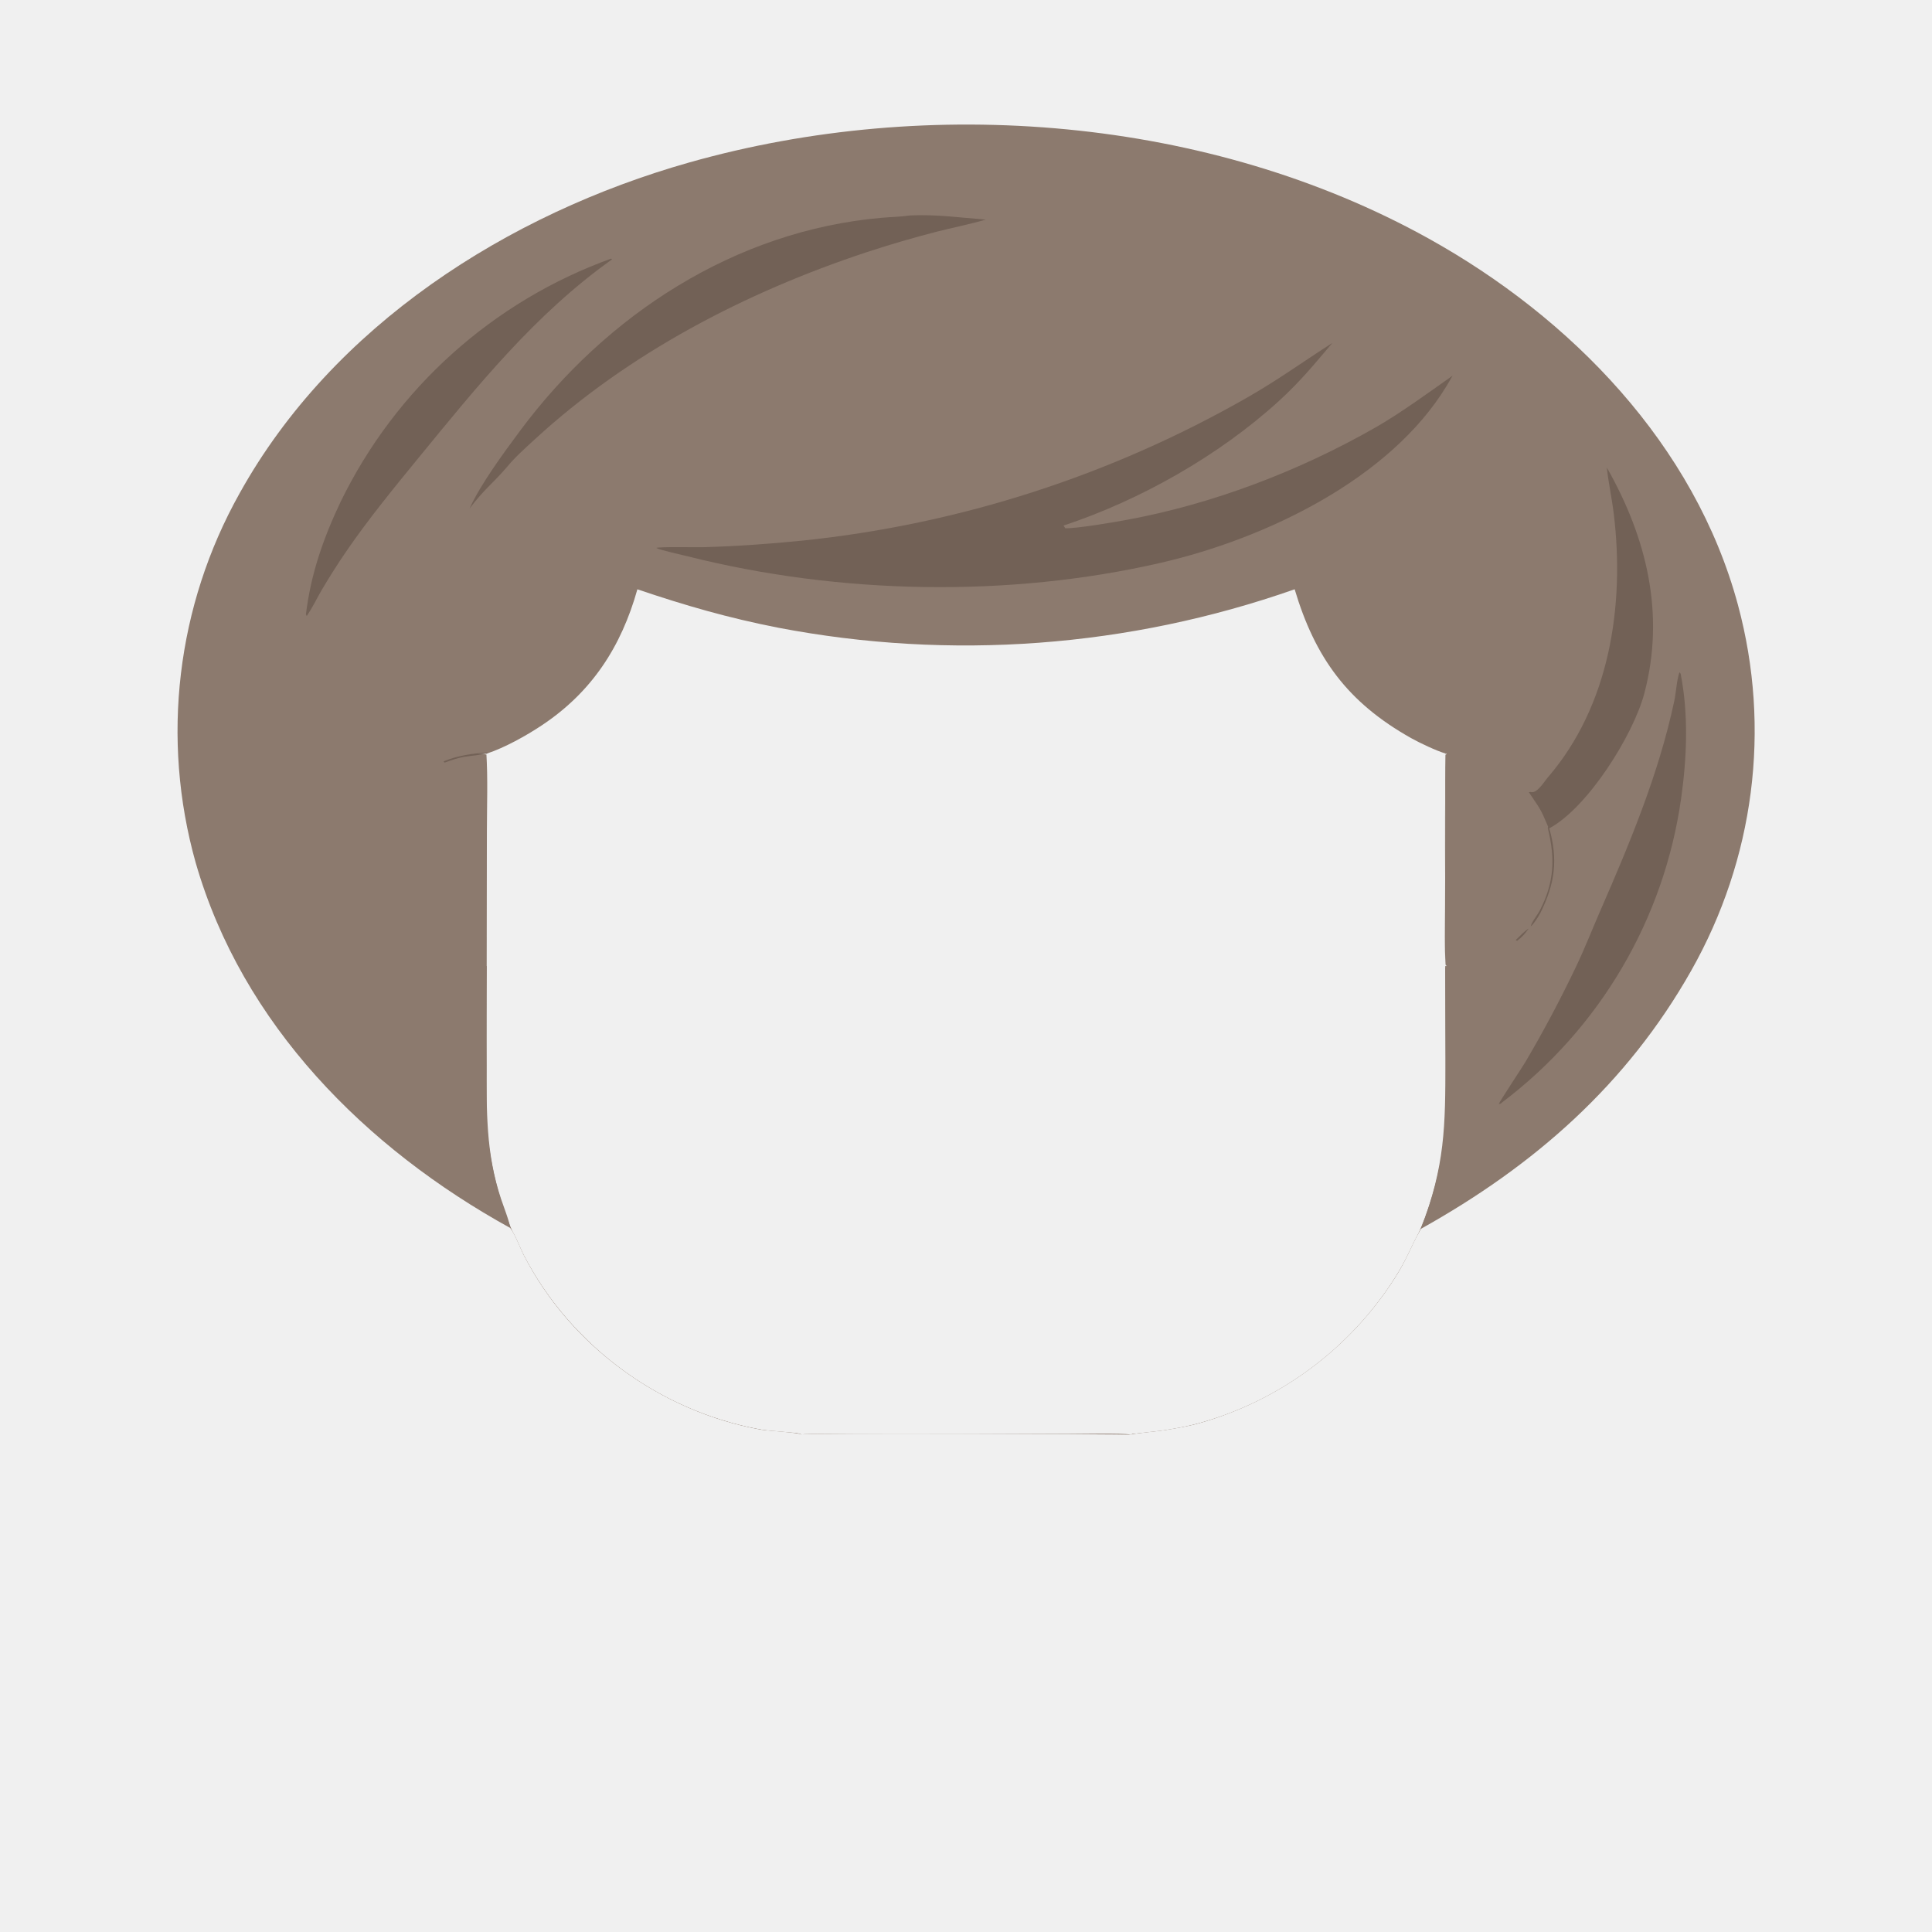
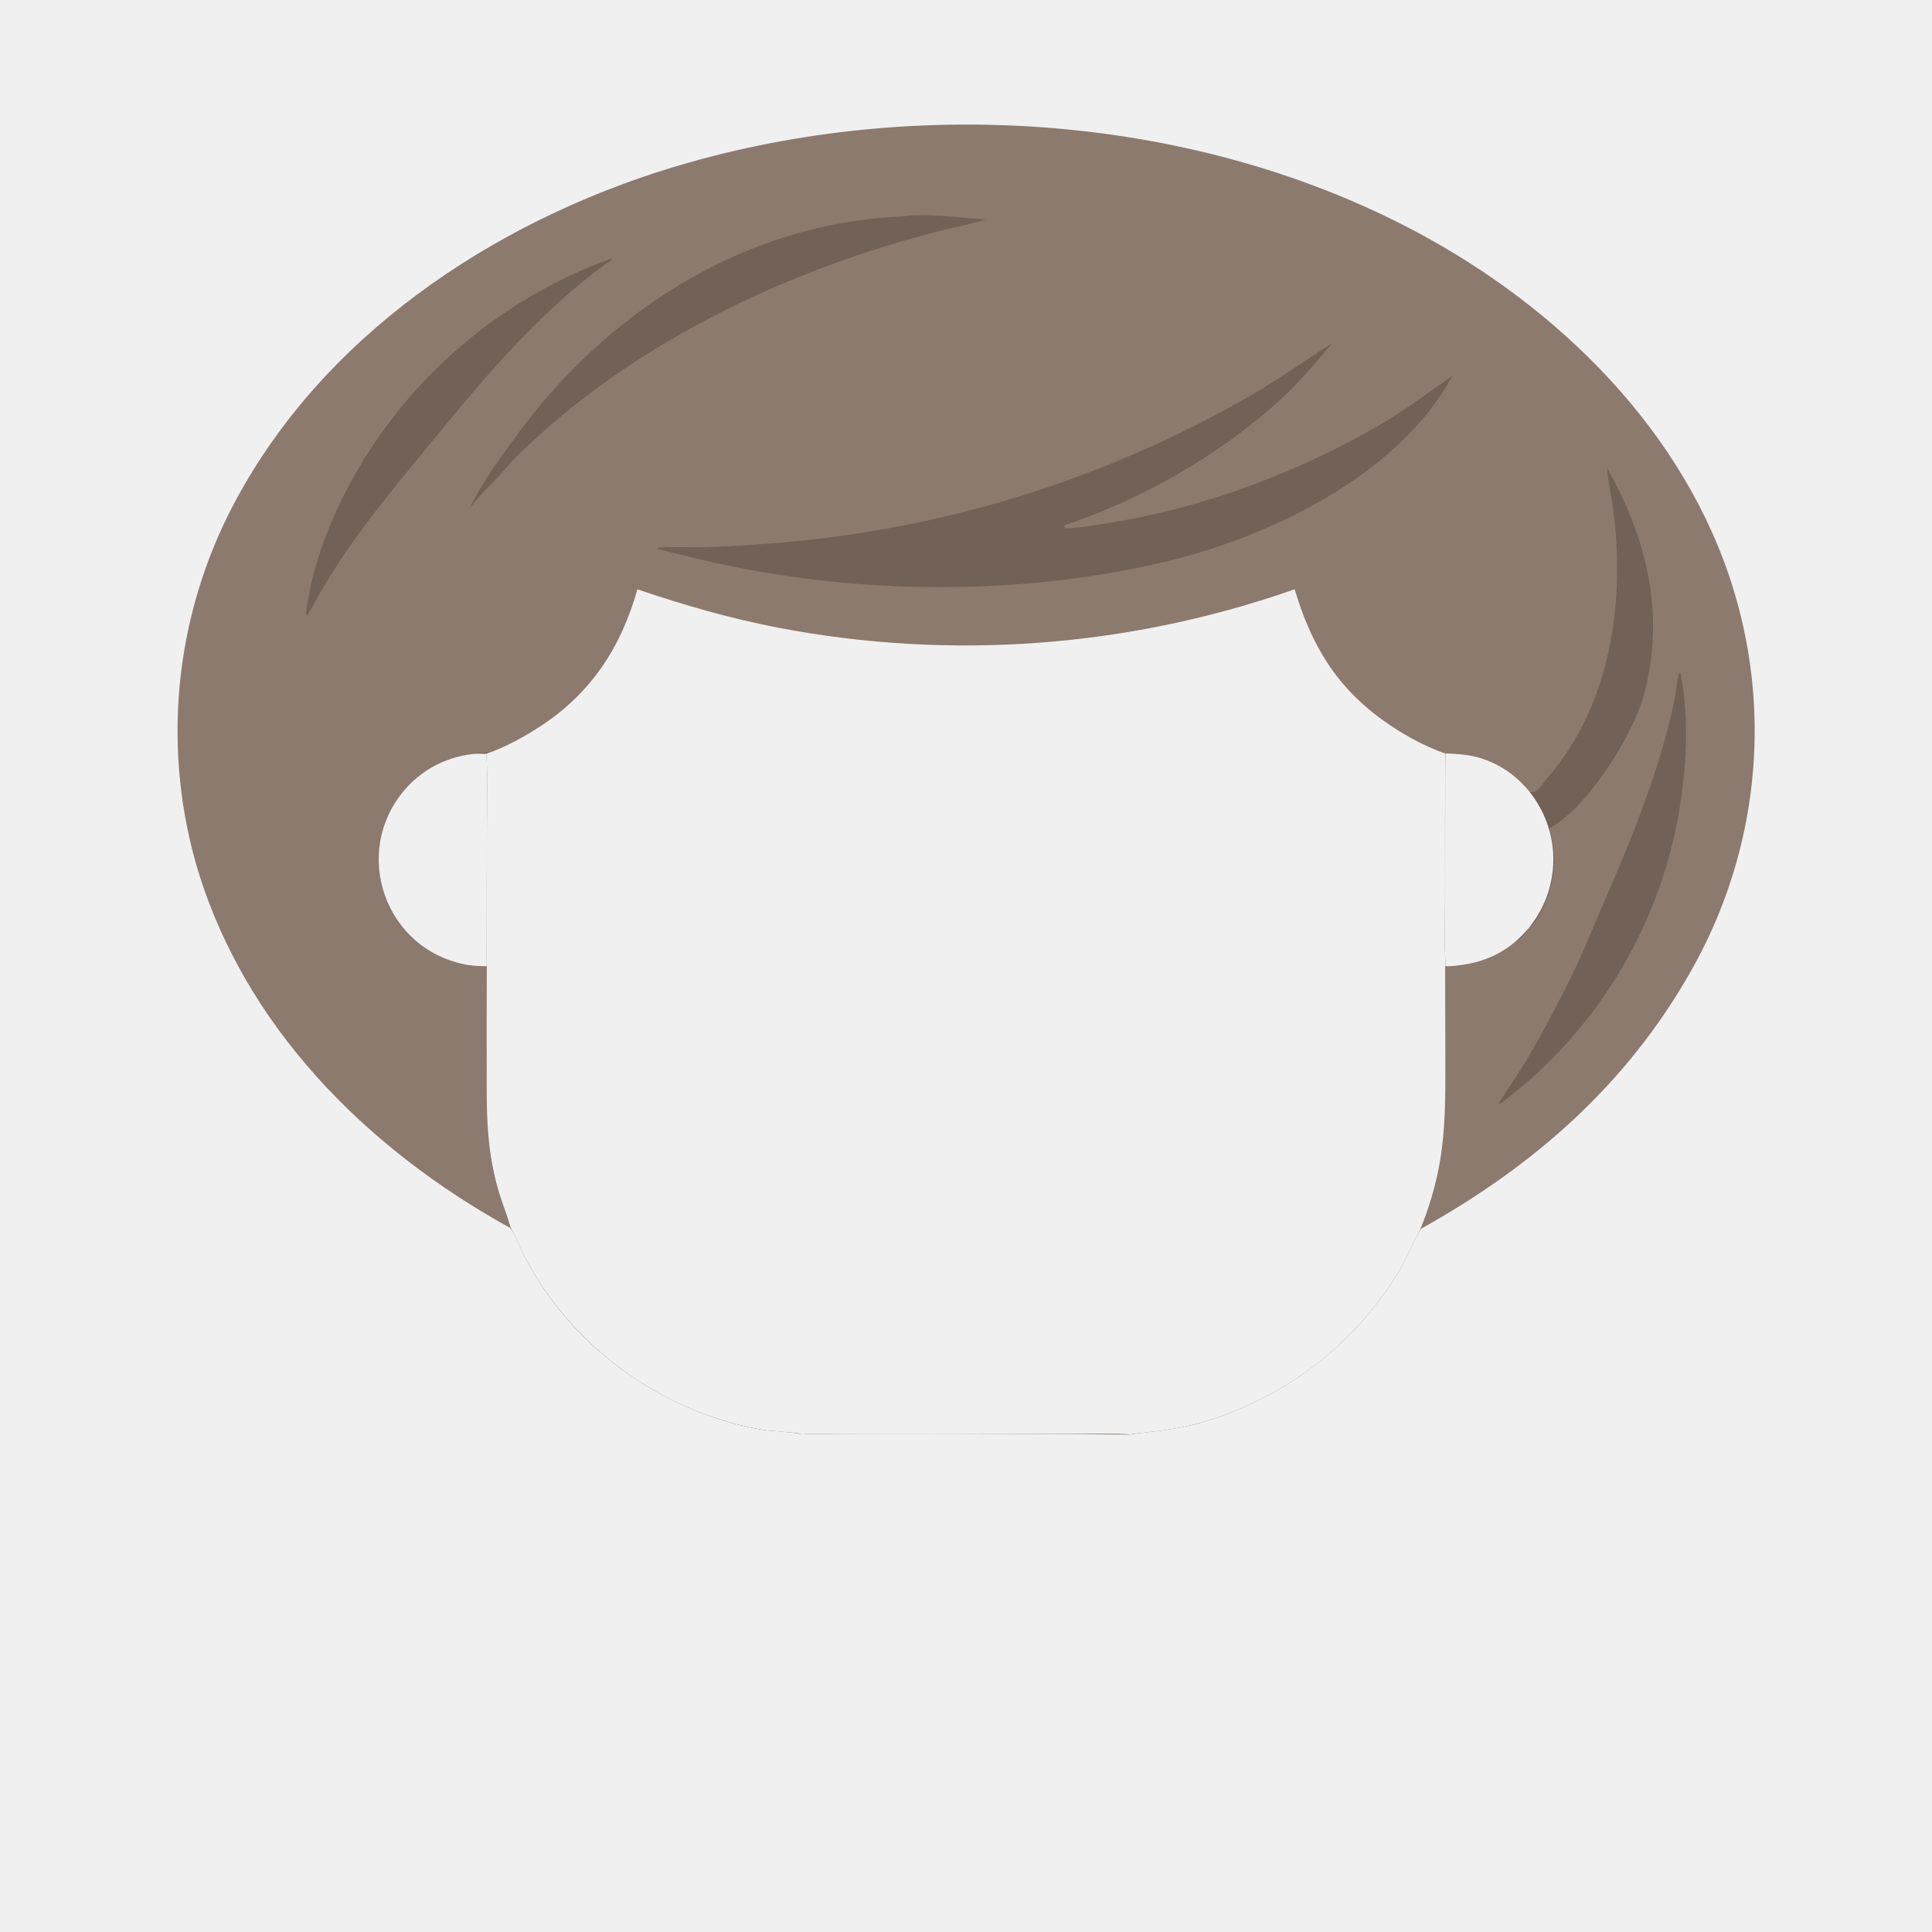
<svg xmlns="http://www.w3.org/2000/svg" version="1.1" viewBox="0 0 2048 2048" width="1024" height="1024">
  <defs>
    <mask id="facehole" maskUnits="userSpaceOnUse" x="0" y="0" width="2048" height="2048">
      <rect x="0" y="0" width="2048" height="2048" fill="white" />
      <path d="M 675.656 624.687 C 726.389 641.868 772.064 655.057 824.876 665.389 C 1007.77 700.45 1196.69 686.398 1372.38 624.664 C 1394.04 697.024 1428.13 744.363 1495.79 782.404 C 1504.7 787.417 1522.73 795.966 1532.41 798.791 C 1531.79 842.948 1531.63 887.11 1531.91 931.271 C 1531.93 961.523 1531.34 994.007 1532.01 1024.09 L 1532.22 1124.07 C 1532.15 1194.34 1531.85 1235.55 1506.26 1302.59 L 1505.72 1303.52 C 1495.45 1321.64 1491.1 1335.32 1478.55 1354.8 C 1430.81 1429.62 1357.25 1484.3 1271.85 1508.46 C 1258.77 1512.15 1246.87 1514.03 1233.73 1516.19 C 1227.6 1517.2 1201.31 1519.54 1198.25 1520.83 C 1197 1520.34 857.093 1518.82 849.724 1520.68 C 846.092 1518.4 813.791 1516.78 806.369 1515.44 C 700.122 1496.19 604.852 1426.88 555.375 1330.74 C 551.33 1322.88 545.956 1308.16 540.868 1301.71 C 540.255 1295.36 533.495 1277.98 531.16 1271 C 514.929 1222.49 515.805 1177.61 515.827 1127.03 L 515.943 1024.05 L 515.937 798.867 C 534.757 792.737 557.758 779.889 574.096 769.047 C 627.343 733.713 658.531 685.617 675.656 624.687 z" fill="black" />
      <path d="M 1019.54 955.03 C 1034.14 954.227 1046.72 961.342 1050.49 975.567 C 1059.58 1009.78 1072.96 1047.28 1080.2 1081.47 C 1086.81 1112.71 1055.68 1128.29 1028.85 1130.44 C 1001.36 1130.48 964.69 1120.82 968.421 1084.62 C 970.542 1064.05 980.397 1042.09 985.117 1021.81 C 988.149 1008.79 991.824 995.572 995.202 982.627 C 1000.64 965.137 1004.3 962.923 1019.54 955.03 z" fill="black" />
      <path d="M 1532.41 798.791 C 1566.83 800.387 1592.21 807.509 1616.38 833.989 C 1618.9 836.728 1621.34 839.542 1623.69 842.429 C 1631 853.211 1638.45 866.45 1642 879.046 C 1662.92 954.567 1610.53 1023.81 1532.01 1024.09 C 1531.34 994.007 1531.93 961.523 1531.91 931.271 C 1531.63 887.11 1531.79 842.948 1532.41 798.791 z" fill="black" />
      <path d="M 515.943 1024.05 C 484.351 1023.06 462.835 1016.88 438.671 995.331 C 415.702 974.844 403.032 947.902 401.606 917.123 C 400.016 886.998 410.617 857.501 431.02 835.28 C 455.143 808.923 481.284 800.331 515.937 798.867 L 515.943 1024.05 z" fill="black" />
      <path d="M 849.724 1520.68 C 857.093 1518.82 1197 1520.34 1198.25 1520.83 L 1198.14 1539.88 C 1198.59 1557.61 1198.59 1572.21 1197.48 1589.97 C 1196.2 1609.28 1194.46 1626.02 1187.6 1644.41 C 1160.69 1716.63 1089.59 1763.59 1012.31 1757.63 C 965.078 1754.21 921.188 1731.99 890.463 1695.95 C 872.013 1674.1 858.465 1643.96 853.496 1615.8 C 852.608 1610.77 851.355 1593.4 850.106 1590.68 C 850.319 1587.86 849.472 1575.64 849.346 1571.84 C 848.963 1560.28 849.322 1550.45 849.956 1538.92 L 849.724 1520.68 z" fill="black" />
      <path d="M 849.724 1520.68 C 857.093 1518.82 1197 1520.34 1198.25 1520.83 L 1198.14 1539.88 C 1146.91 1604.63 1080.16 1636.31 996.943 1626.6 C 949.203 1620.82 904.824 1599.06 871.027 1564.85 C 861.598 1555.11 857.893 1549.02 849.956 1538.92 L 849.724 1520.68 z" fill="black" />
      <path d="M0 0 H2048 V2048 H0 Z M 505.725 798.919 C 509.139 798.48 511.454 798.149 514.804 797.396 C 516.449 794.684 515.701 650.522 517.145 631.212 C 528.804 475.296 636.019 344.496 788.868 307 C 807.081 302.515 825.67 299.726 844.398 298.669 C 866.225 297.245 893.298 297.988 915.617 297.985 L 1036.6 297.999 L 1141.53 297.984 C 1174.56 297.991 1205.64 297.057 1238.41 302.714 C 1281.83 310.2 1323.4 325.953 1360.88 349.116 C 1442.93 399.114 1501.15 481.866 1522.24 575.063 C 1538.22 645.66 1530.59 718.299 1532.14 790.225 C 1532.2 793.015 1531.68 797.092 1533.68 798.613 C 1533.22 799.255 1532.76 799.896 1532.3 800.538 C 1531.91 817.251 1532.01 838.109 1531.99 854.537 L 1531.9 962.89 C 1531.9 981.123 1531.22 1004.78 1532.38 1022.5 L 1533.67 1024.41 L 1532.09 1025.94 L 1532.61 1135.66 C 1532.63 1155.22 1532.91 1183.62 1531.06 1202.76 C 1522.79 1284.19 1486.36 1360.18 1428.06 1417.63 C 1385.19 1460.6 1331.92 1491.73 1273.45 1508.01 C 1248.06 1515.19 1226.32 1517.97 1200.24 1520.01 C 1198.72 1520.13 1198.29 1528.62 1198.12 1530.31 C 1197.96 1527.01 1197.83 1523.98 1197.45 1520.69 C 1193.02 1519.11 1140.34 1520.04 1132 1520.04 L 922.188 1520.03 C 902.522 1520.03 872.739 1519.8 852.009 1520.32 C 851.463 1520.76 850.918 1521.19 850.372 1521.62 C 847.557 1517.75 835.415 1518.92 828.795 1518.3 C 802.282 1515.84 780.212 1510.39 755.175 1502.04 C 701.949 1483.82 653.807 1453.23 614.705 1412.78 C 560.15 1356.86 525.891 1284.28 517.391 1206.63 C 514.886 1182.05 515.828 1154.83 515.683 1129.86 C 515.337 1094.66 515.404 1059.45 515.884 1024.25 L 516.121 881.629 C 516.125 858.428 517.24 821.853 515.558 800.023 C 513.071 798.658 508.883 798.997 505.725 798.919 z" fill="white" fill-rule="evenodd" />
+       <path d="M 1533.68 798.613 C 1546.66 799.32 1557.8 799.941 1570.34 803.954 C 1618.2 819.269 1649.18 867.189 1646.49 917.096 C 1644.85 947.316 1631.33 975.662 1608.87 995.951 C 1586.91 1015.66 1562.54 1022.9 1533.67 1024.41 L 1532.38 1022.5 C 1531.22 1004.78 1531.9 981.123 1531.9 962.89 L 1531.99 854.537 C 1532.01 838.109 1531.91 817.251 1532.3 800.538 C 1532.76 799.896 1533.22 799.255 1533.68 798.613 z" fill="black" />
+       <path d="M 515.884 1024.25 C 509.295 1024.06 502.266 1023.99 495.795 1022.87 C 407.909 1007.63 371.458 903.101 429.806 836.29 C 449.153 814.256 476.463 800.813 505.725 798.919 C 508.883 798.997 513.071 798.658 515.558 800.023 C 517.24 821.853 516.125 858.428 516.121 881.629 L 515.884 1024.25 z" fill="black" />
    </mask>
  </defs>
  <g mask="url(#facehole)">
    <path transform="translate(0,0)" fill="rgb(140,122,110)" d="M 540.868 1301.71 C 387.52 1217.14 256.86 1086.16 207.433 914.523 C 170.464 783.008 187.194 642.198 253.949 523.007 C 352.714 345.084 538.149 226.7 730.618 172.219 C 985.027 100.205 1281.85 123.782 1514.19 252.75 C 1665.5 336.741 1796.6 471.587 1842.33 641.339 C 1877.69 772.607 1859.55 910.84 1792.69 1029.02 C 1724.29 1149.93 1626.03 1235.83 1506.26 1302.59 L 1505.72 1303.52 C 1495.45 1321.64 1491.1 1335.32 1478.55 1354.8 C 1430.81 1429.62 1357.25 1484.3 1271.85 1508.46 C 1258.77 1512.15 1246.87 1514.03 1233.73 1516.19 C 1227.6 1517.2 1201.31 1519.54 1198.25 1520.83 C 1197 1520.34 857.093 1518.82 849.724 1520.68 C 846.092 1518.4 813.791 1516.78 806.369 1515.44 C 700.122 1496.19 604.852 1426.88 555.375 1330.74 C 551.33 1322.88 545.956 1308.16 540.868 1301.71 z" />
    <path transform="translate(0,0)" fill="rgb(114,97,86)" d="M 1539.79 398.231 C 1537.82 401.756 1535.79 405.249 1533.71 408.709 C 1473.6 507.99 1341.38 571.093 1230.39 596.613 C 1069.04 633.712 889.971 630.211 729.128 589.754 C 723.501 588.339 699.348 583.072 695.662 580.825 C 699.083 579.393 738.248 580.25 745.279 580.052 C 781.636 579.027 814.879 576.626 851.013 573.025 C 1017.21 555.776 1177.96 503.963 1322.95 420.911 C 1355.47 402.268 1381.59 383.193 1412.43 363.499 C 1393.03 386.309 1378.32 404.467 1355.58 425.173 C 1292.04 483.041 1208.7 530.192 1127.39 557.13 L 1129.3 559.972 C 1141.9 560.296 1181.42 553.456 1194.11 551.129 C 1285.46 534.376 1377.44 499.214 1457.99 453.167 C 1484.73 437.879 1514.7 415.948 1539.79 398.231 z" />
    <path transform="translate(0,0)" fill="rgb(114,97,86)" d="M 965.233 228.344 C 993.675 227.158 1016.88 230.655 1044.98 232.782 C 1029.34 237.366 1009.12 241.528 992.943 245.609 C 967.75 252.096 942.778 259.408 918.065 267.534 C 790.318 309.911 666.545 374.1 566.934 465.688 C 556.229 475.531 546.209 484.366 536.906 495.618 C 522.324 512.613 513.441 518.308 497.803 539.021 C 509.412 513.196 534.414 479.38 551.129 456.875 C 642.686 333.599 779.292 244.541 934.235 230.895 C 944.799 229.965 954.577 229.855 965.233 228.344 z" />
    <path transform="translate(0,0)" fill="rgb(114,97,86)" d="M 1780.23 712.667 L 1781.53 714.11 C 1790.04 757.197 1788.18 803.166 1782.06 846.437 C 1763.93 974.563 1695.81 1090.3 1592.6 1168.35 C 1590.15 1170.22 1591.41 1169.95 1588.82 1170.17 C 1589.74 1167.34 1613.92 1131.02 1617.33 1125.17 C 1636.73 1092.18 1654.66 1058.35 1671.1 1023.79 C 1680.14 1004.77 1687.84 985.024 1696.24 965.78 C 1727.67 893.718 1758.33 820.414 1774.76 743.253 C 1776.88 733.278 1777.14 722.352 1780.23 712.667 z" />
    <path transform="translate(0,0)" fill="rgb(114,97,86)" d="M 647.904 274.107 L 648.727 275 C 567.324 332.86 505.997 409.213 443.124 486.006 C 417.461 517.352 391.283 549.346 368.289 582.704 C 358.621 596.746 349.453 611.125 340.802 625.815 C 335.782 634.507 331.417 643.655 325.865 651.959 L 325.113 653.062 L 324.317 651.07 C 329.499 608.424 342.729 570.537 361.117 531.829 C 419.529 411.872 522.41 319.417 647.904 274.107 z" />
    <path transform="translate(0,0)" fill="rgb(114,97,86)" d="M 1703.28 495.595 C 1745.45 569.739 1765.4 650.638 1743.03 735.101 C 1731.34 779.259 1683.06 856.201 1642.31 878.07 L 1641.01 878.978 L 1640.69 878.133 L 1641.02 876.195 C 1632.53 856.253 1633.11 858.424 1620.64 839.794 L 1622.29 839.48 C 1628.97 842 1636.68 828.824 1640.9 823.924 C 1706.26 747.927 1722.32 642.351 1710.77 545.502 C 1708.78 528.851 1705.08 512.086 1703.28 495.595 z" />
    <path transform="translate(0,0)" fill="rgb(114,97,86)" d="M 1641.01 878.978 L 1642.31 878.07 C 1651.55 910.773 1648.54 936.283 1632.98 967.51 C 1631.26 970.971 1625.68 979.865 1622.7 982.006 C 1623.17 978.087 1629.9 969.689 1632.33 964.975 C 1647.55 935.507 1648.57 910.101 1641.01 878.978 z" />
    <path transform="translate(0,0)" fill="rgb(114,97,86)" d="M 470.139 807.127 C 484.553 801.011 501.637 798.442 517.268 797.734 L 517.519 798.229 C 509.174 800.57 500.521 800.856 491.953 802.317 C 484.62 803.567 478.336 805.889 471.346 808.398 L 470.139 807.127 z" />
    <path transform="translate(0,0)" fill="rgb(114,97,86)" d="M 1606.67 996.578 C 1610.43 992.922 1616.27 986.792 1620.47 984.289 C 1616.19 990.124 1614.27 992.64 1608.27 997.255 L 1606.67 996.578 z" />
  </g>
</svg>
